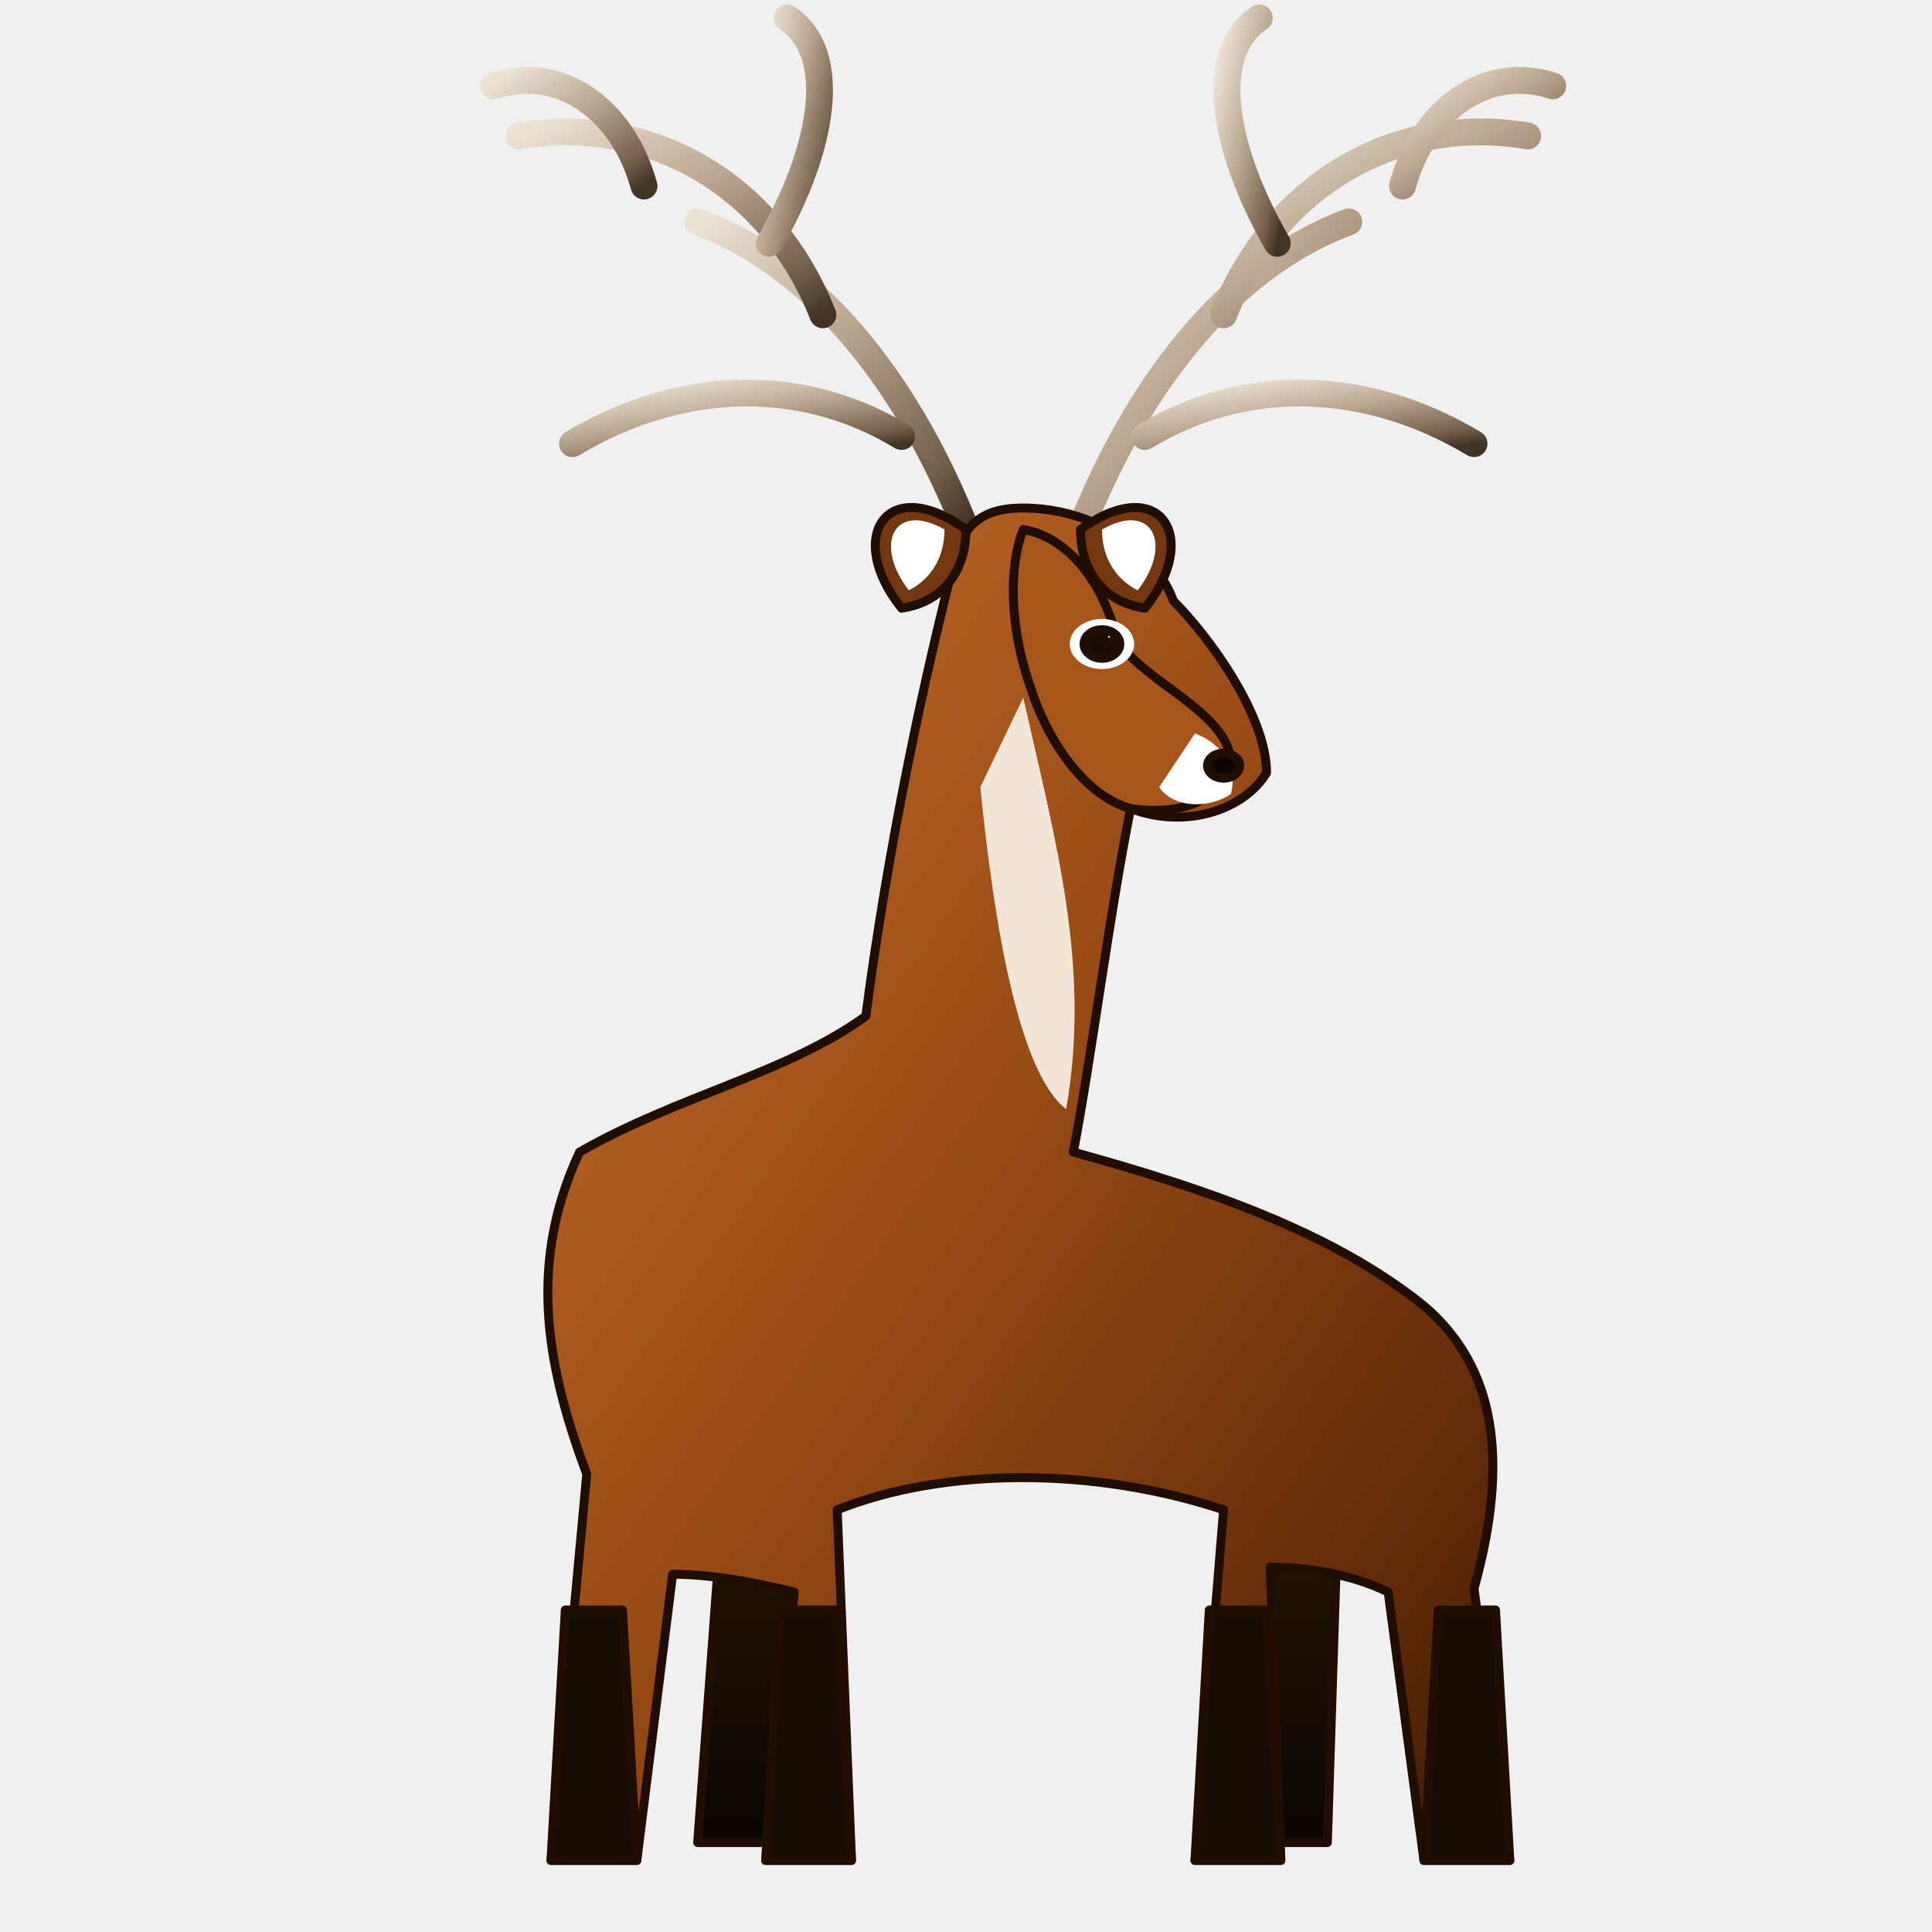
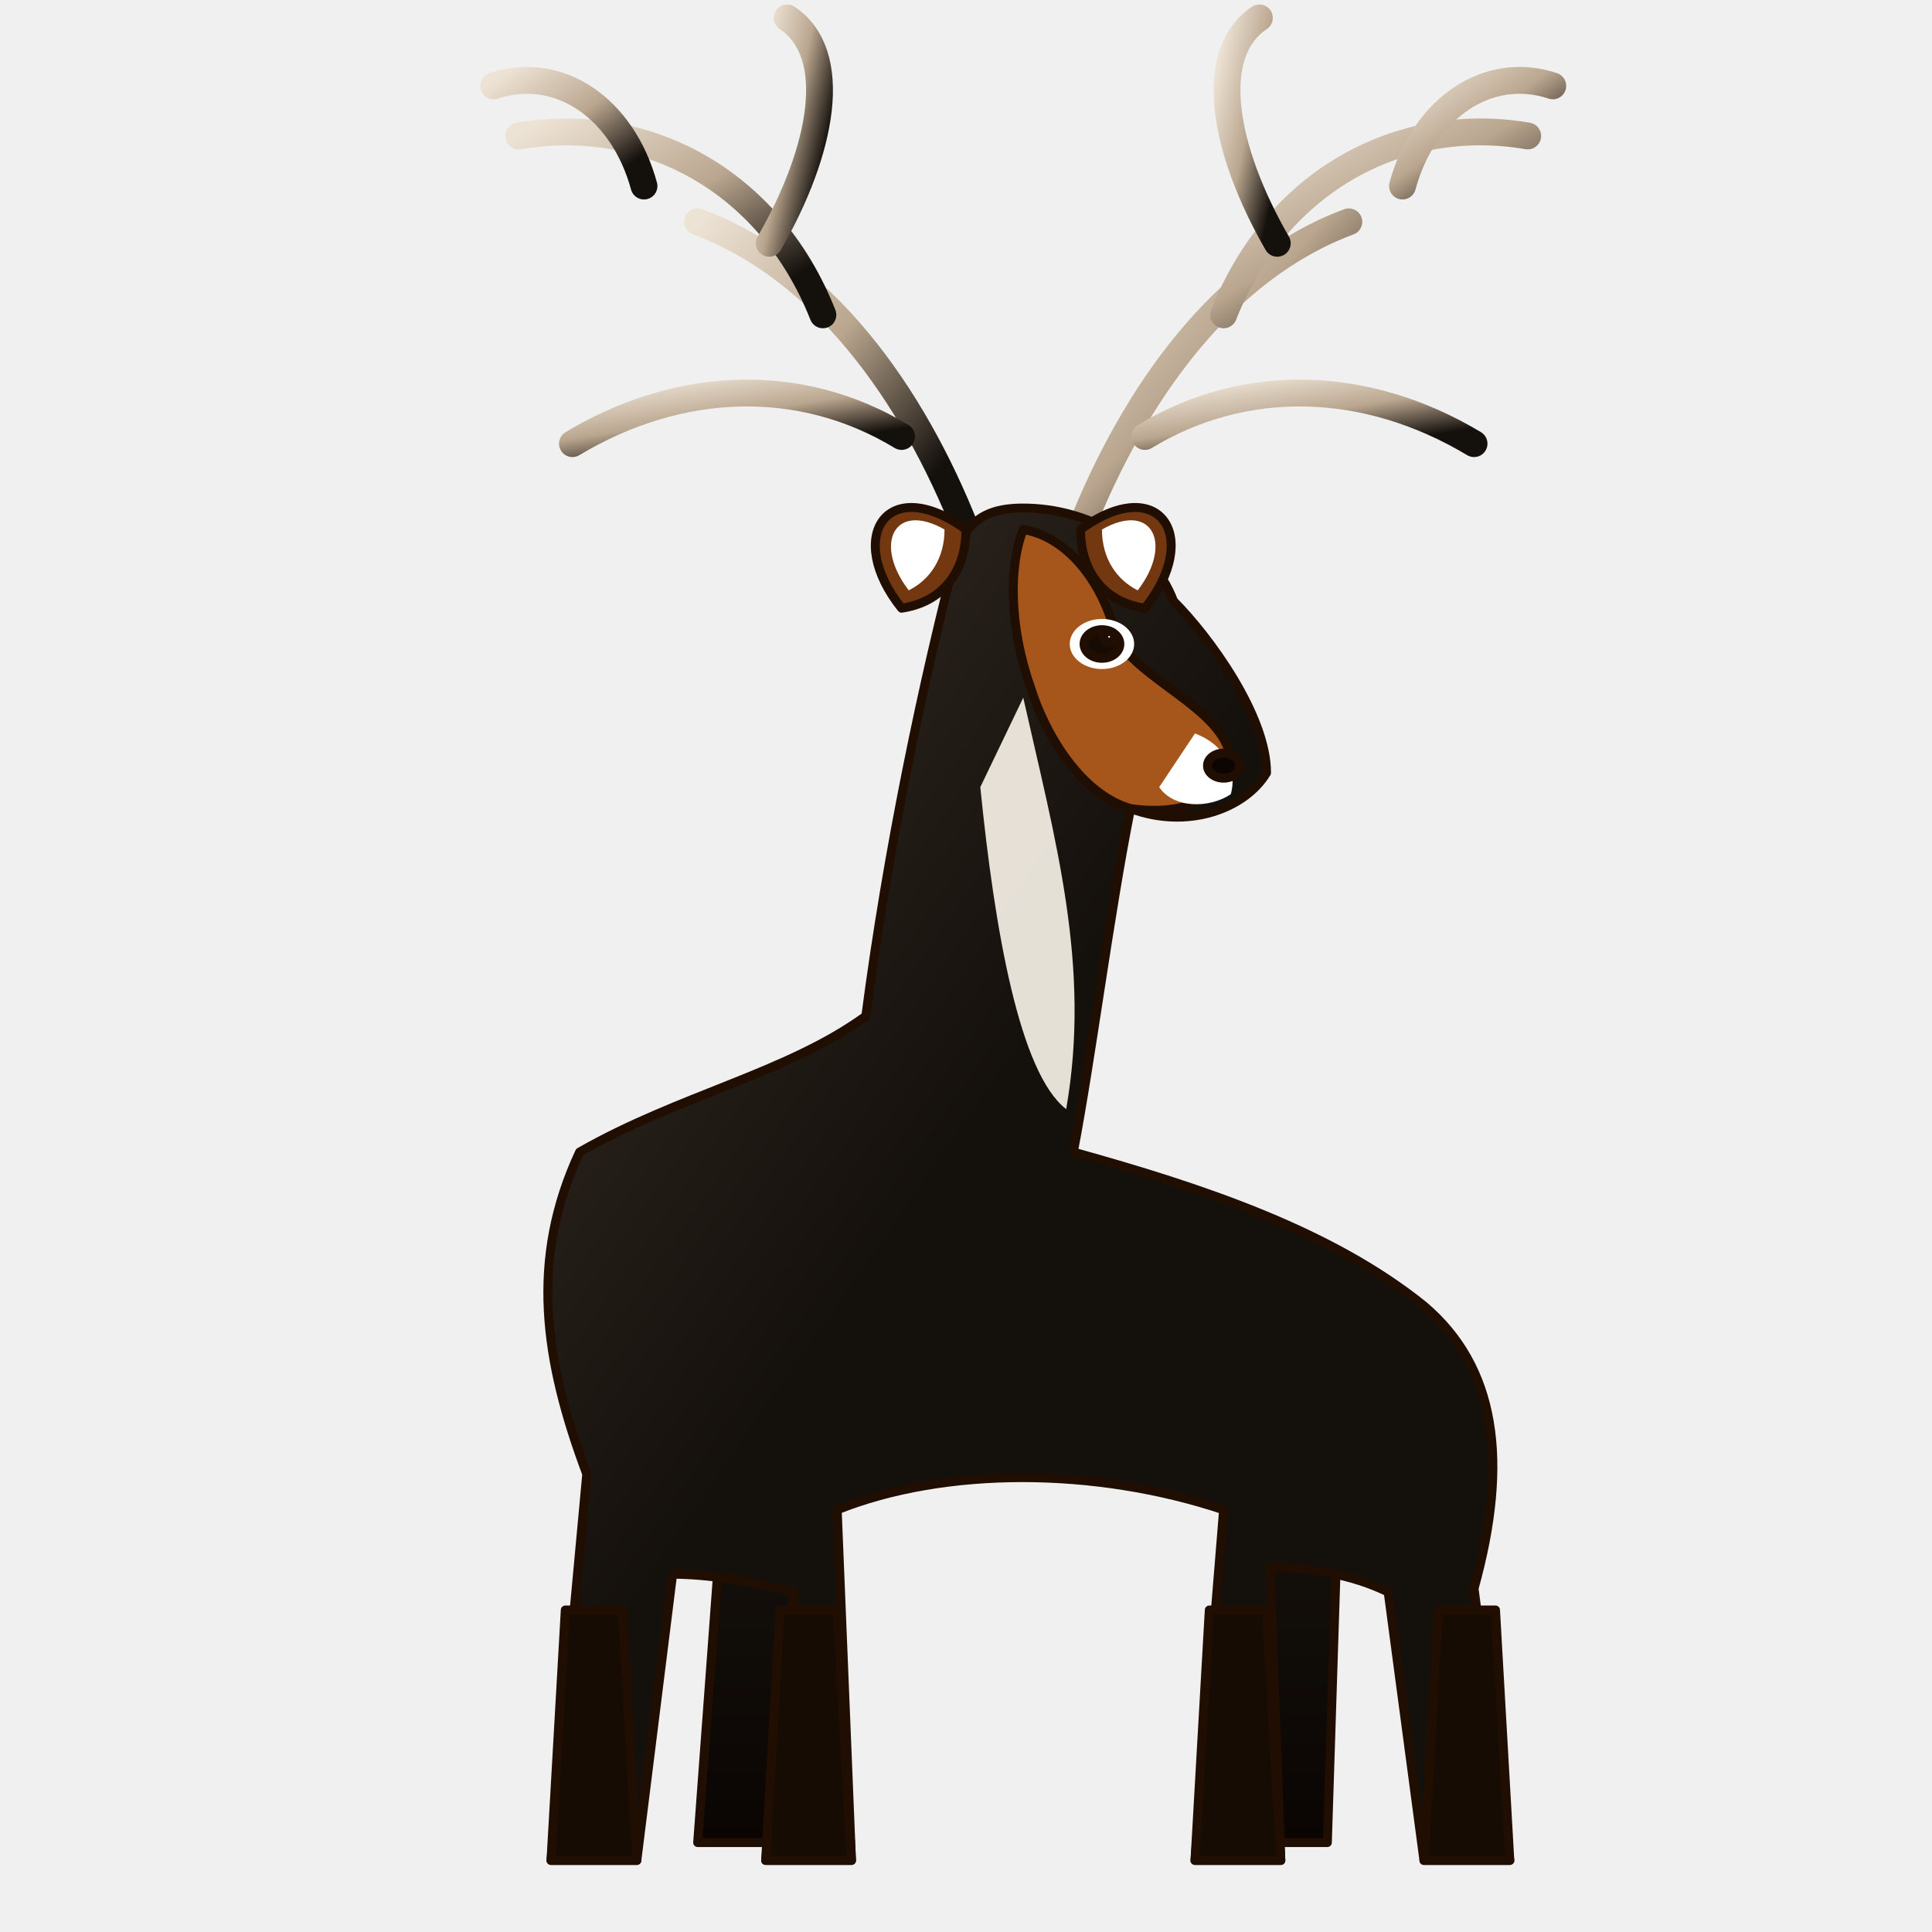
<svg xmlns="http://www.w3.org/2000/svg" viewBox="0 0 540 540" width="100%" height="100%">
  <defs>
    <linearGradient id="ciervo-fur-grad" x1="0%" y1="0%" x2="100%" y2="100%">
-       <stop offset="0%" stop-color="#c96f2e" />
-       <stop offset="45%" stop-color="#994c16" />
-       <stop offset="85%" stop-color="#5e2908" />
-       <stop offset="100%" stop-color="#3b1703" />
+       <stop offset="0%" stop-color="#3b3128" />
+       <stop offset="45%" stop-color="#14100c" />
+       <stop offset="85%" stop-color="#14100c" />
+       <stop offset="100%" stop-color="#14100c" />
    </linearGradient>
    <linearGradient id="ciervo-antler-grad" x1="0%" y1="0%" x2="100%" y2="100%">
      <stop offset="0%" stop-color="#ede3d5" />
      <stop offset="45%" stop-color="#baa68f" />
-       <stop offset="85%" stop-color="#735e49" />
-       <stop offset="100%" stop-color="#423425" />
+       <stop offset="85%" stop-color="#14100c" />
+       <stop offset="100%" stop-color="#14100c" />
    </linearGradient>
    <linearGradient id="ciervo-black-legs" x1="0%" y1="0%" x2="0%" y2="100%">
-       <stop offset="0%" stop-color="#693b18" />
-       <stop offset="35%" stop-color="#241407" />
+       <stop offset="0%" stop-color="#14100c" />
+       <stop offset="35%" stop-color="#14100c" />
      <stop offset="100%" stop-color="#0a0502" />
    </linearGradient>
  </defs>
  <g stroke="#210e02" stroke-width="2.5" stroke-linejoin="round" stroke-linecap="round">
    <g fill="none" stroke="url(#ciervo-antler-grad)" stroke-width="7.5" stroke-linecap="round">
      <path d="M 270 148 C 255 110 230 75 195 62" />
      <path d="M 230 88 C 215 50 180 32 145 38" />
      <path d="M 215 68 C 230 42 235 15 220 5" />
      <path d="M 180 52 C 174 30 156 18 138 24" />
      <path d="M 252 122 C 224 105 190 106 160 124" />
      <path d="M 302 148 C 317 110 342 75 377 62" />
      <path d="M 342 88 C 357 50 392 32 427 38" />
      <path d="M 357 68 C 342 42 337 15 352 5" />
      <path d="M 392 52 C 398 30 416 18 434 24" />
      <path d="M 320 122 C 348 105 382 106 412 124" />
    </g>
    <path d="M 205 380 L 195 515 L 216 515 L 235 390 Z" fill="url(#ciervo-black-legs)" />
    <path d="M 345 380 L 350 515 L 371 515 L 375 390 Z" fill="url(#ciervo-black-legs)" />
    <path d="       M 286 142       C 304 142 322 152 328 168       C 338 178 354 200 354 216       C 348 226 332 232 316 226       C 310 256 305 296 300 322       C 336 332 372 344 398 365       C 418 382 422 408 412 444       L 422 520       L 398 520       L 388 445       C 378 440 365 438 355 438       L 358 520       L 334 520       L 342 422       C 306 410 264 410 234 422       L 238 520       L 214 520       L 222 445       C 210 442 198 440 188 440       L 178 520       L 154 520       L 164 412       C 152 380 148 352 162 322       C 190 306 220 300 242 284       C 248 238 258 190 268 152       C 272 144 278 142 286 142 Z     " fill="url(#ciervo-fur-grad)" />
    <path d="M 174 450 L 178 520 L 154 520 L 158 450 Z" fill="#170c04" />
    <path d="M 234 450 L 238 520 L 214 520 L 218 450 Z" fill="#170c04" />
    <path d="M 354 450 L 358 520 L 334 520 L 338 450 Z" fill="#170c04" />
    <path d="M 418 450 L 422 520 L 398 520 L 402 450 Z" fill="#170c04" />
    <path d="M 270 148 C 248 132 236 150 252 170 C 265 168 270 158 270 148 Z" fill="#733810" />
    <path d="M 264 148 C 250 140 244 152 254 165 C 260 162 264 156 264 148 Z" fill="#ffffff" stroke="none" />
    <path d="M 302 148 C 324 132 336 150 320 170 C 307 168 302 158 302 148 Z" fill="#733810" />
    <path d="M 308 148 C 322 140 328 152 318 165 C 312 162 308 156 308 148 Z" fill="#ffffff" stroke="none" />
    <path d="       M 286 148       C 298 150 308 162 312 178       C 318 190 342 198 344 212       C 342 224 330 228 316 226       C 302 222 292 205 288 192       C 282 175 282 158 286 148 Z     " fill="#a6551b" />
    <ellipse cx="308" cy="180" rx="9" ry="7" fill="#ffffff" stroke="none" />
    <ellipse cx="308" cy="180" rx="5" ry="4" fill="#170c04" />
    <circle cx="310" cy="178" r="1.5" fill="#ffffff" />
    <path d="M 334 205 C 342 208 346 215 344 222 C 338 226 328 226 324 220 Z" fill="#ffffff" stroke="none" />
    <ellipse cx="342" cy="214" rx="4.5" ry="3.5" fill="#0d0501" />
    <path d="M 286 195 C 295 235 305 270 298 310 C 285 300 278 260 274 220 Z" fill="#fcf6ec" stroke="none" opacity="0.9" />
  </g>
</svg>
